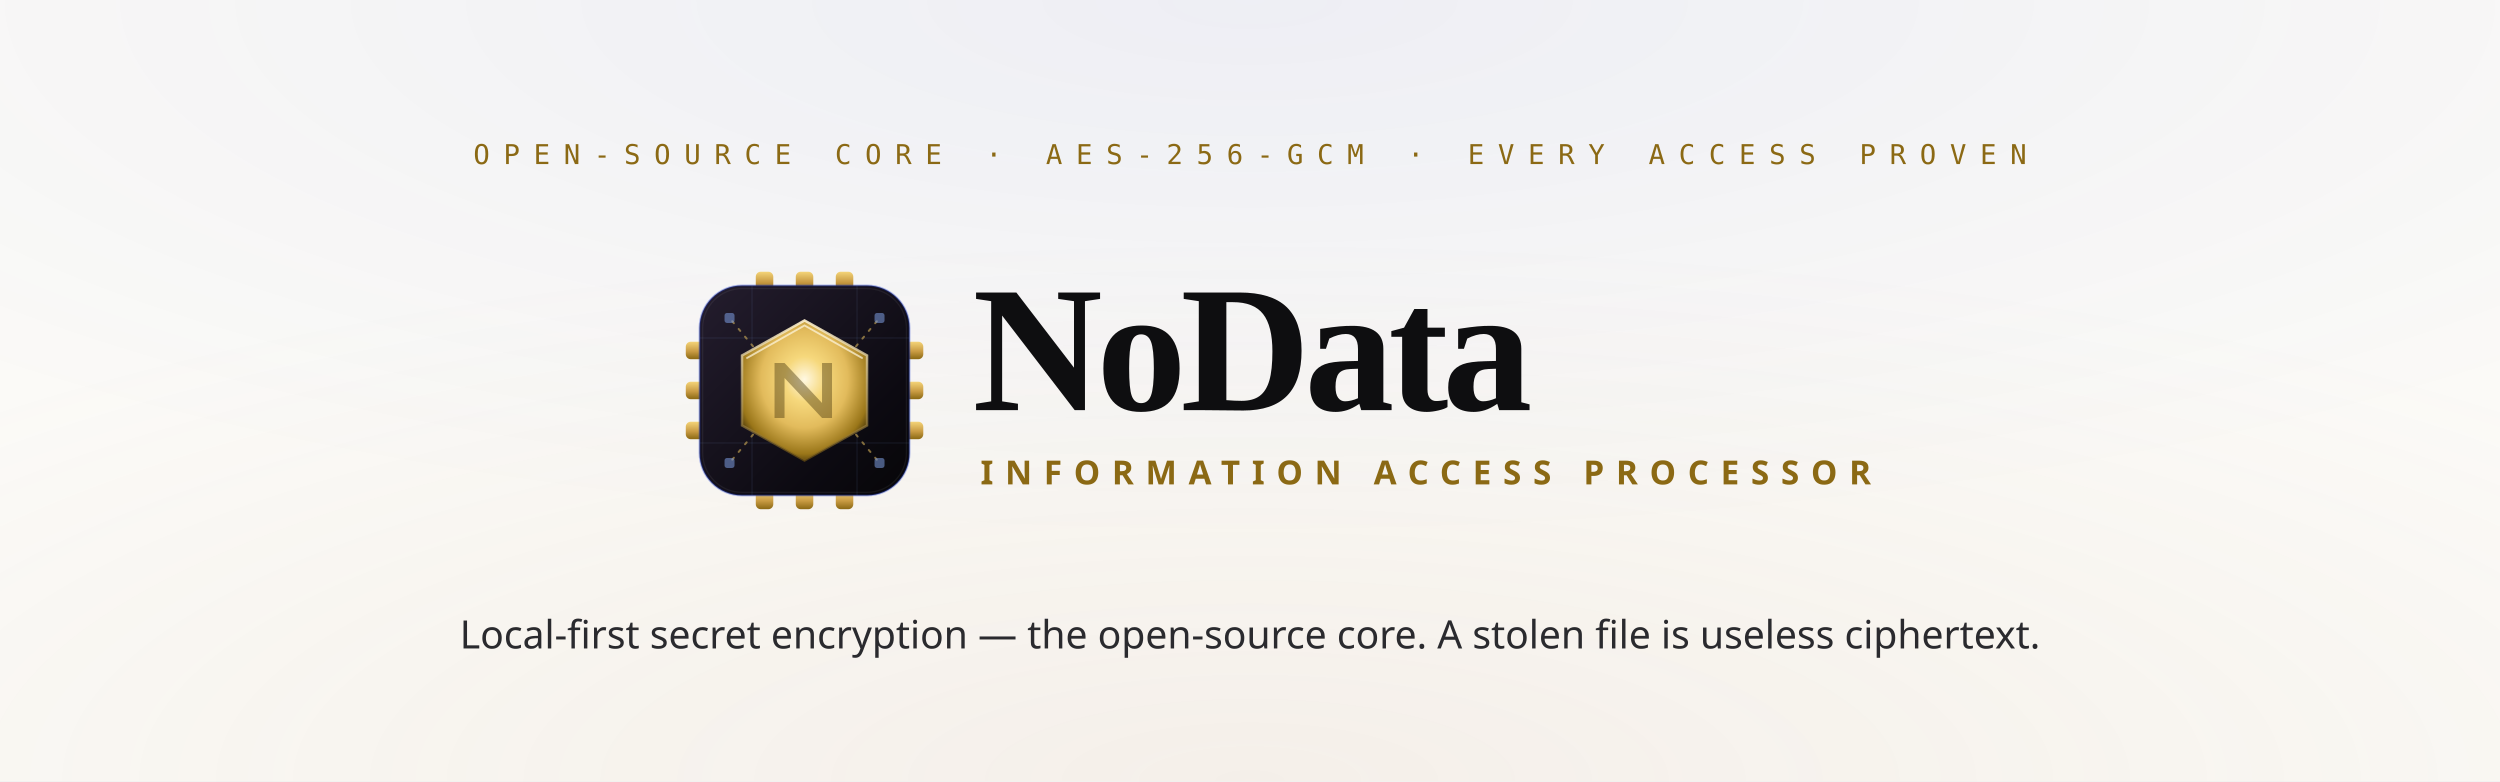
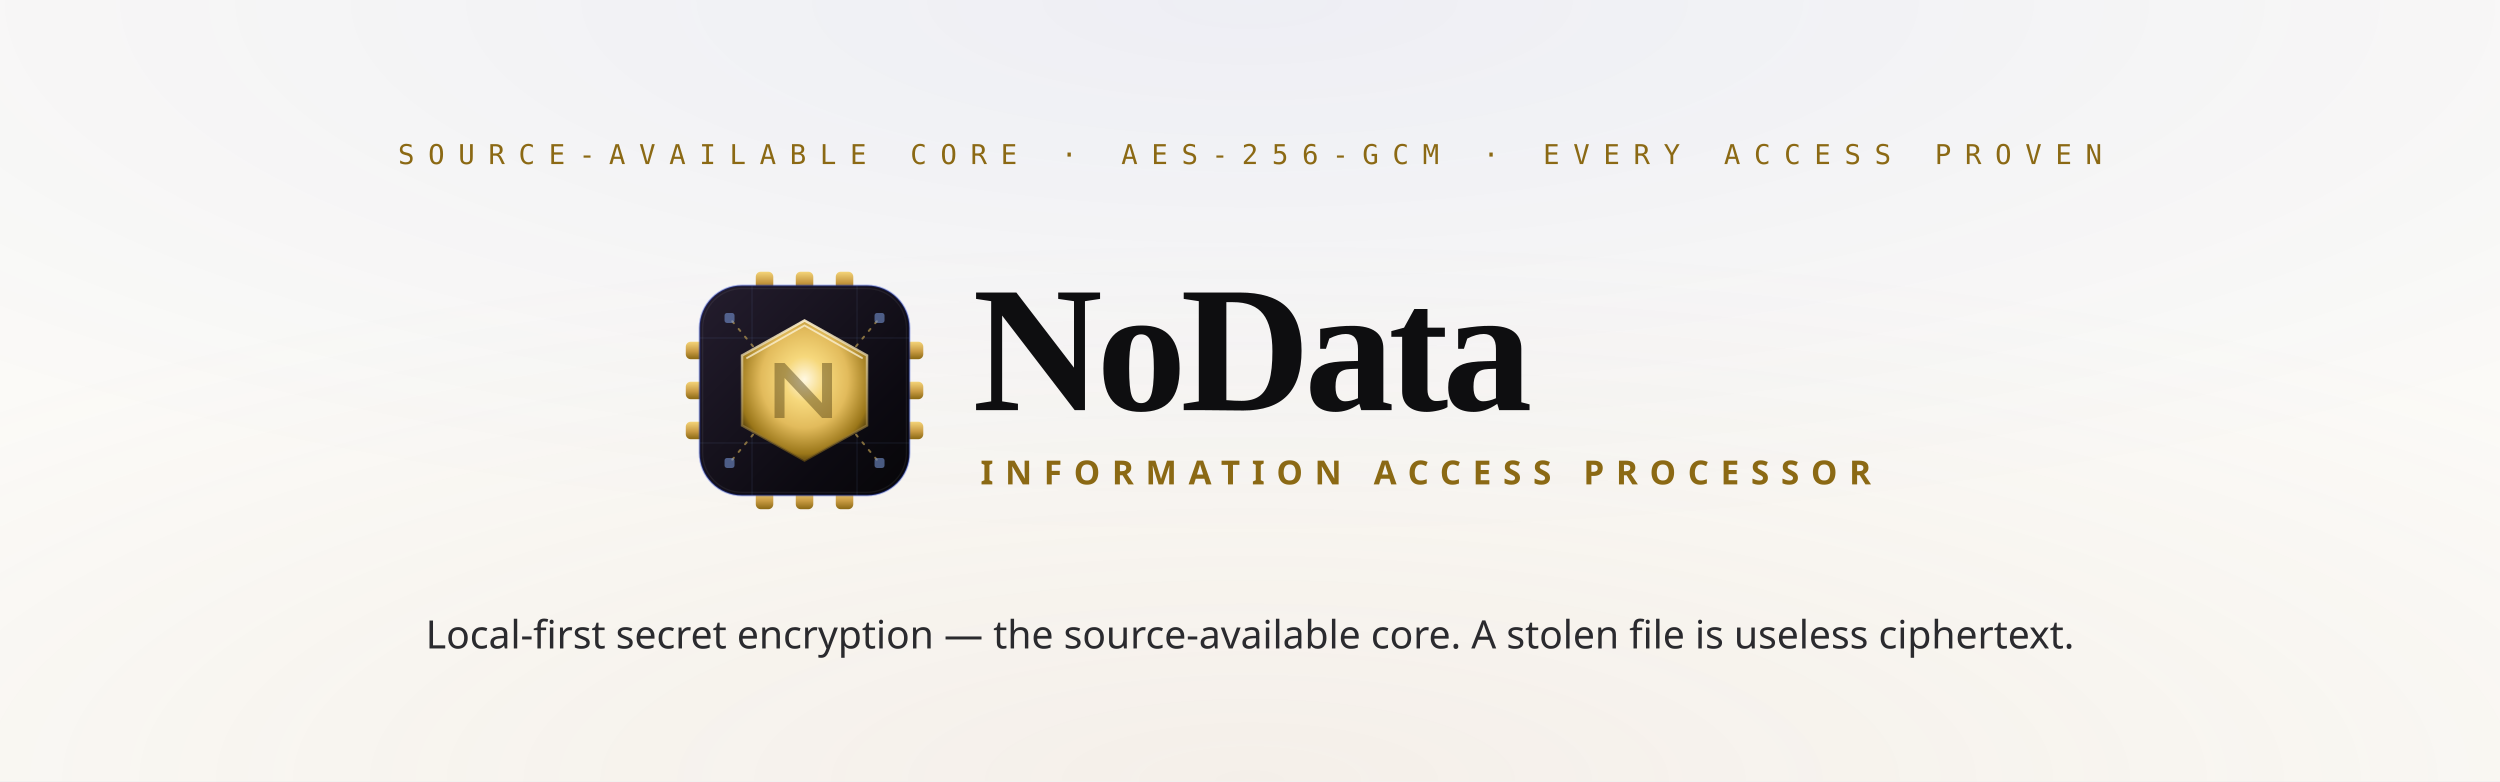
<svg xmlns="http://www.w3.org/2000/svg" width="1280" height="400" viewBox="0 0 1280 400" role="img" aria-label="NoData — Information Access Processor">
  <defs>
    <radialGradient id="bgTop" cx="0.5" cy="0" r="0.7">
      <stop offset="0" stop-color="#1F3DD2" stop-opacity="0.06" />
      <stop offset="1" stop-color="#1F3DD2" stop-opacity="0" />
    </radialGradient>
    <radialGradient id="bgBot" cx="0.5" cy="1" r="0.7">
      <stop offset="0" stop-color="#B8895A" stop-opacity="0.09" />
      <stop offset="1" stop-color="#B8895A" stop-opacity="0" />
    </radialGradient>
    <linearGradient id="die" x1="0" y1="0" x2="1" y2="1">
      <stop offset="0" stop-color="#241d2e" />
      <stop offset="0.72" stop-color="#0c0a11" />
      <stop offset="1" stop-color="#070608" />
    </linearGradient>
    <linearGradient id="pin" x1="0" y1="0" x2="0" y2="1">
      <stop offset="0" stop-color="#F4D478" />
      <stop offset="0.55" stop-color="#C99B43" />
      <stop offset="1" stop-color="#8B6914" />
    </linearGradient>
    <radialGradient id="core" cx="0.5" cy="0.42" r="0.62">
      <stop offset="0" stop-color="#FFF8E2" />
      <stop offset="0.26" stop-color="#F6D87C" />
      <stop offset="0.56" stop-color="#E2BB5C" />
      <stop offset="0.86" stop-color="#9A7619" />
      <stop offset="1" stop-color="#3F2F08" />
    </radialGradient>
    <radialGradient id="halo" cx="0.5" cy="0.5" r="0.5">
      <stop offset="0" stop-color="#F4D478" stop-opacity="0.5" />
      <stop offset="0.6" stop-color="#E2BB5C" stop-opacity="0.13" />
      <stop offset="1" stop-color="#E2BB5C" stop-opacity="0" />
    </radialGradient>
    <linearGradient id="hexedge" x1="0" y1="0" x2="0" y2="1">
      <stop offset="0" stop-color="#FFF3CF" stop-opacity="0.9" />
      <stop offset="1" stop-color="#7A5B12" stop-opacity="0.6" />
    </linearGradient>
    <filter id="soft" x="-40%" y="-40%" width="180%" height="180%">
      <feGaussianBlur stdDeviation="7" />
    </filter>
    <clipPath id="hexclip">
      <polygon points="128,72 178,100 178,156 128,184 78,156 78,100" />
    </clipPath>
  </defs>
  <rect width="1280" height="400" fill="#FBFAF7" />
  <rect width="1280" height="400" fill="url(#bgTop)" />
  <rect width="1280" height="400" fill="url(#bgBot)" />
-   <text x="640" y="84" text-anchor="middle" font-family="'JetBrains Mono', ui-monospace, monospace" font-size="14" letter-spacing="7" fill="#8B6914">OPEN-SOURCE CORE · AES-256-GCM · EVERY ACCESS PROVEN</text>
+   <text x="640" y="84" text-anchor="middle" font-family="'JetBrains Mono', ui-monospace, monospace" font-size="14" letter-spacing="7" fill="#8B6914">SOURCE-AVAILABLE CORE · AES-256-GCM · EVERY ACCESS PROVEN</text>
  <g transform="translate(330,118) scale(0.64)">
    <circle cx="128" cy="128" r="78" fill="url(#halo)" filter="url(#soft)" />
    <g fill="url(#pin)">
      <rect x="89" y="33" width="14" height="15" rx="4" />
      <rect x="121" y="33" width="14" height="15" rx="4" />
      <rect x="153" y="33" width="14" height="15" rx="4" />
      <rect x="89" y="208" width="14" height="15" rx="4" />
      <rect x="121" y="208" width="14" height="15" rx="4" />
      <rect x="153" y="208" width="14" height="15" rx="4" />
      <rect x="33" y="89" width="15" height="14" rx="4" />
      <rect x="33" y="121" width="15" height="14" rx="4" />
      <rect x="33" y="153" width="15" height="14" rx="4" />
      <rect x="208" y="89" width="15" height="14" rx="4" />
      <rect x="208" y="121" width="15" height="14" rx="4" />
      <rect x="208" y="153" width="15" height="14" rx="4" />
    </g>
    <rect x="44" y="44" width="168" height="168" rx="34" fill="url(#die)" stroke="#1F3DD2" stroke-opacity="0.35" stroke-width="1.5" />
    <rect x="46.5" y="46.5" width="163" height="163" rx="31.5" fill="none" stroke="#ffffff" stroke-opacity="0.06" stroke-width="1" />
    <g stroke="#7C9CE0" stroke-opacity="0.10" stroke-width="1">
      <line x1="44" y1="86" x2="212" y2="86" />
      <line x1="44" y1="170" x2="212" y2="170" />
      <line x1="86" y1="44" x2="86" y2="212" />
      <line x1="170" y1="44" x2="170" y2="212" />
    </g>
    <g stroke="#E2BB5C" stroke-opacity="0.55" stroke-width="1.6" stroke-linecap="round" fill="none" stroke-dasharray="2 6">
      <path d="M159 105 L188 70" />
      <path d="M97 105 L68 70" />
      <path d="M159 151 L188 186" />
      <path d="M97 151 L68 186" />
    </g>
    <g fill="#7C9CE0" fill-opacity="0.55">
      <rect x="184" y="66" width="8" height="8" rx="2" />
      <rect x="64" y="66" width="8" height="8" rx="2" />
      <rect x="184" y="182" width="8" height="8" rx="2" />
      <rect x="64" y="182" width="8" height="8" rx="2" />
    </g>
    <polygon points="128,72 178,100 178,156 128,184 78,156 78,100" fill="url(#core)" />
    <g clip-path="url(#hexclip)" fill="#43320A" fill-opacity="0.42">
      <path d="M104 150 L104 106 L112 106 L142 138 L142 106 L150 106 L150 150 L142 150 L112 118 L112 150 Z" />
    </g>
    <polygon points="128,72 178,100 178,156 128,184 78,156 78,100" fill="none" stroke="url(#hexedge)" stroke-width="2" />
    <path d="M82 102 L128 76 L174 102" fill="none" stroke="#FFF8E2" stroke-opacity="0.7" stroke-width="1.5" stroke-linecap="round" />
  </g>
  <text x="498" y="210" font-family="'Frank Ruhl Libre', Georgia, 'Times New Roman', serif" font-size="92" font-weight="700" letter-spacing="-3" fill="#0E0E10">NoData</text>
  <text x="502" y="248" font-family="'Heebo', system-ui, sans-serif" font-size="17" font-weight="600" letter-spacing="6" fill="#8B6914">INFORMATION ACCESS PROCESSOR</text>
-   <text x="640" y="332" text-anchor="middle" font-family="'Heebo', system-ui, sans-serif" font-size="20" fill="#2A2A2E">Local-first secret encryption — the open-source core. A stolen file is useless ciphertext.</text>
+   <text x="640" y="332" text-anchor="middle" font-family="'Heebo', system-ui, sans-serif" font-size="20" fill="#2A2A2E">Local-first secret encryption — the source-available core. A stolen file is useless ciphertext.</text>
</svg>
